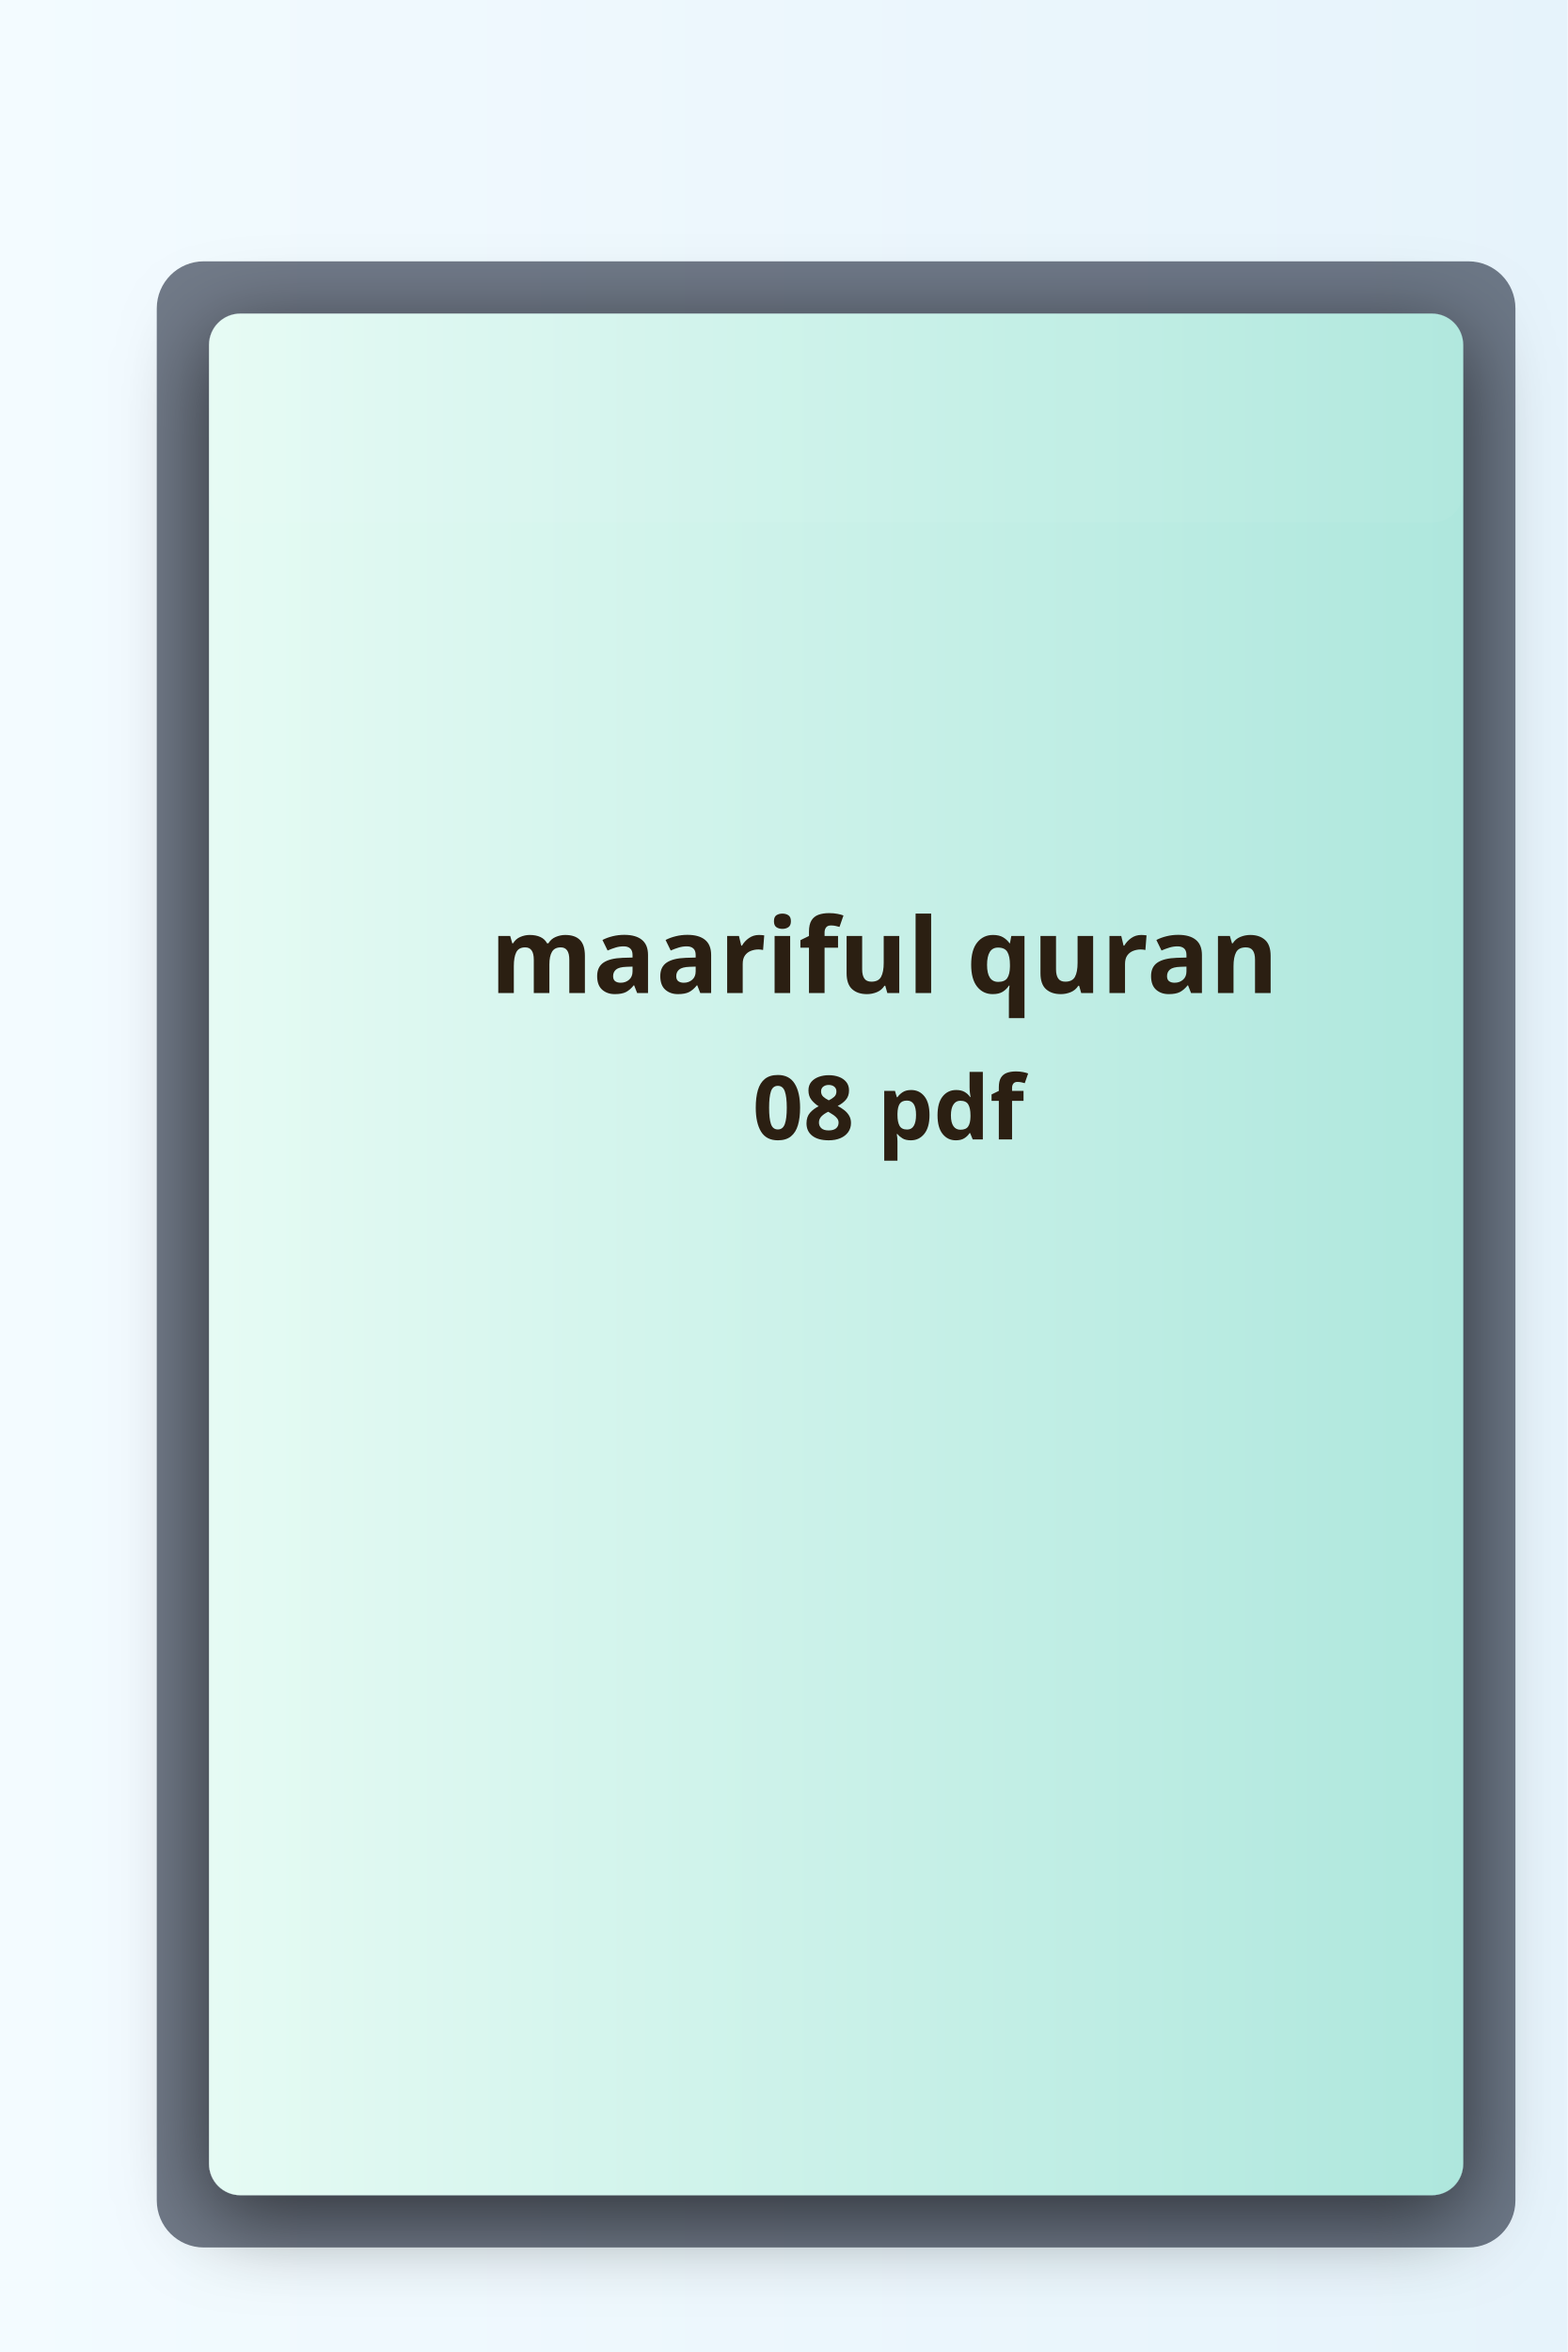
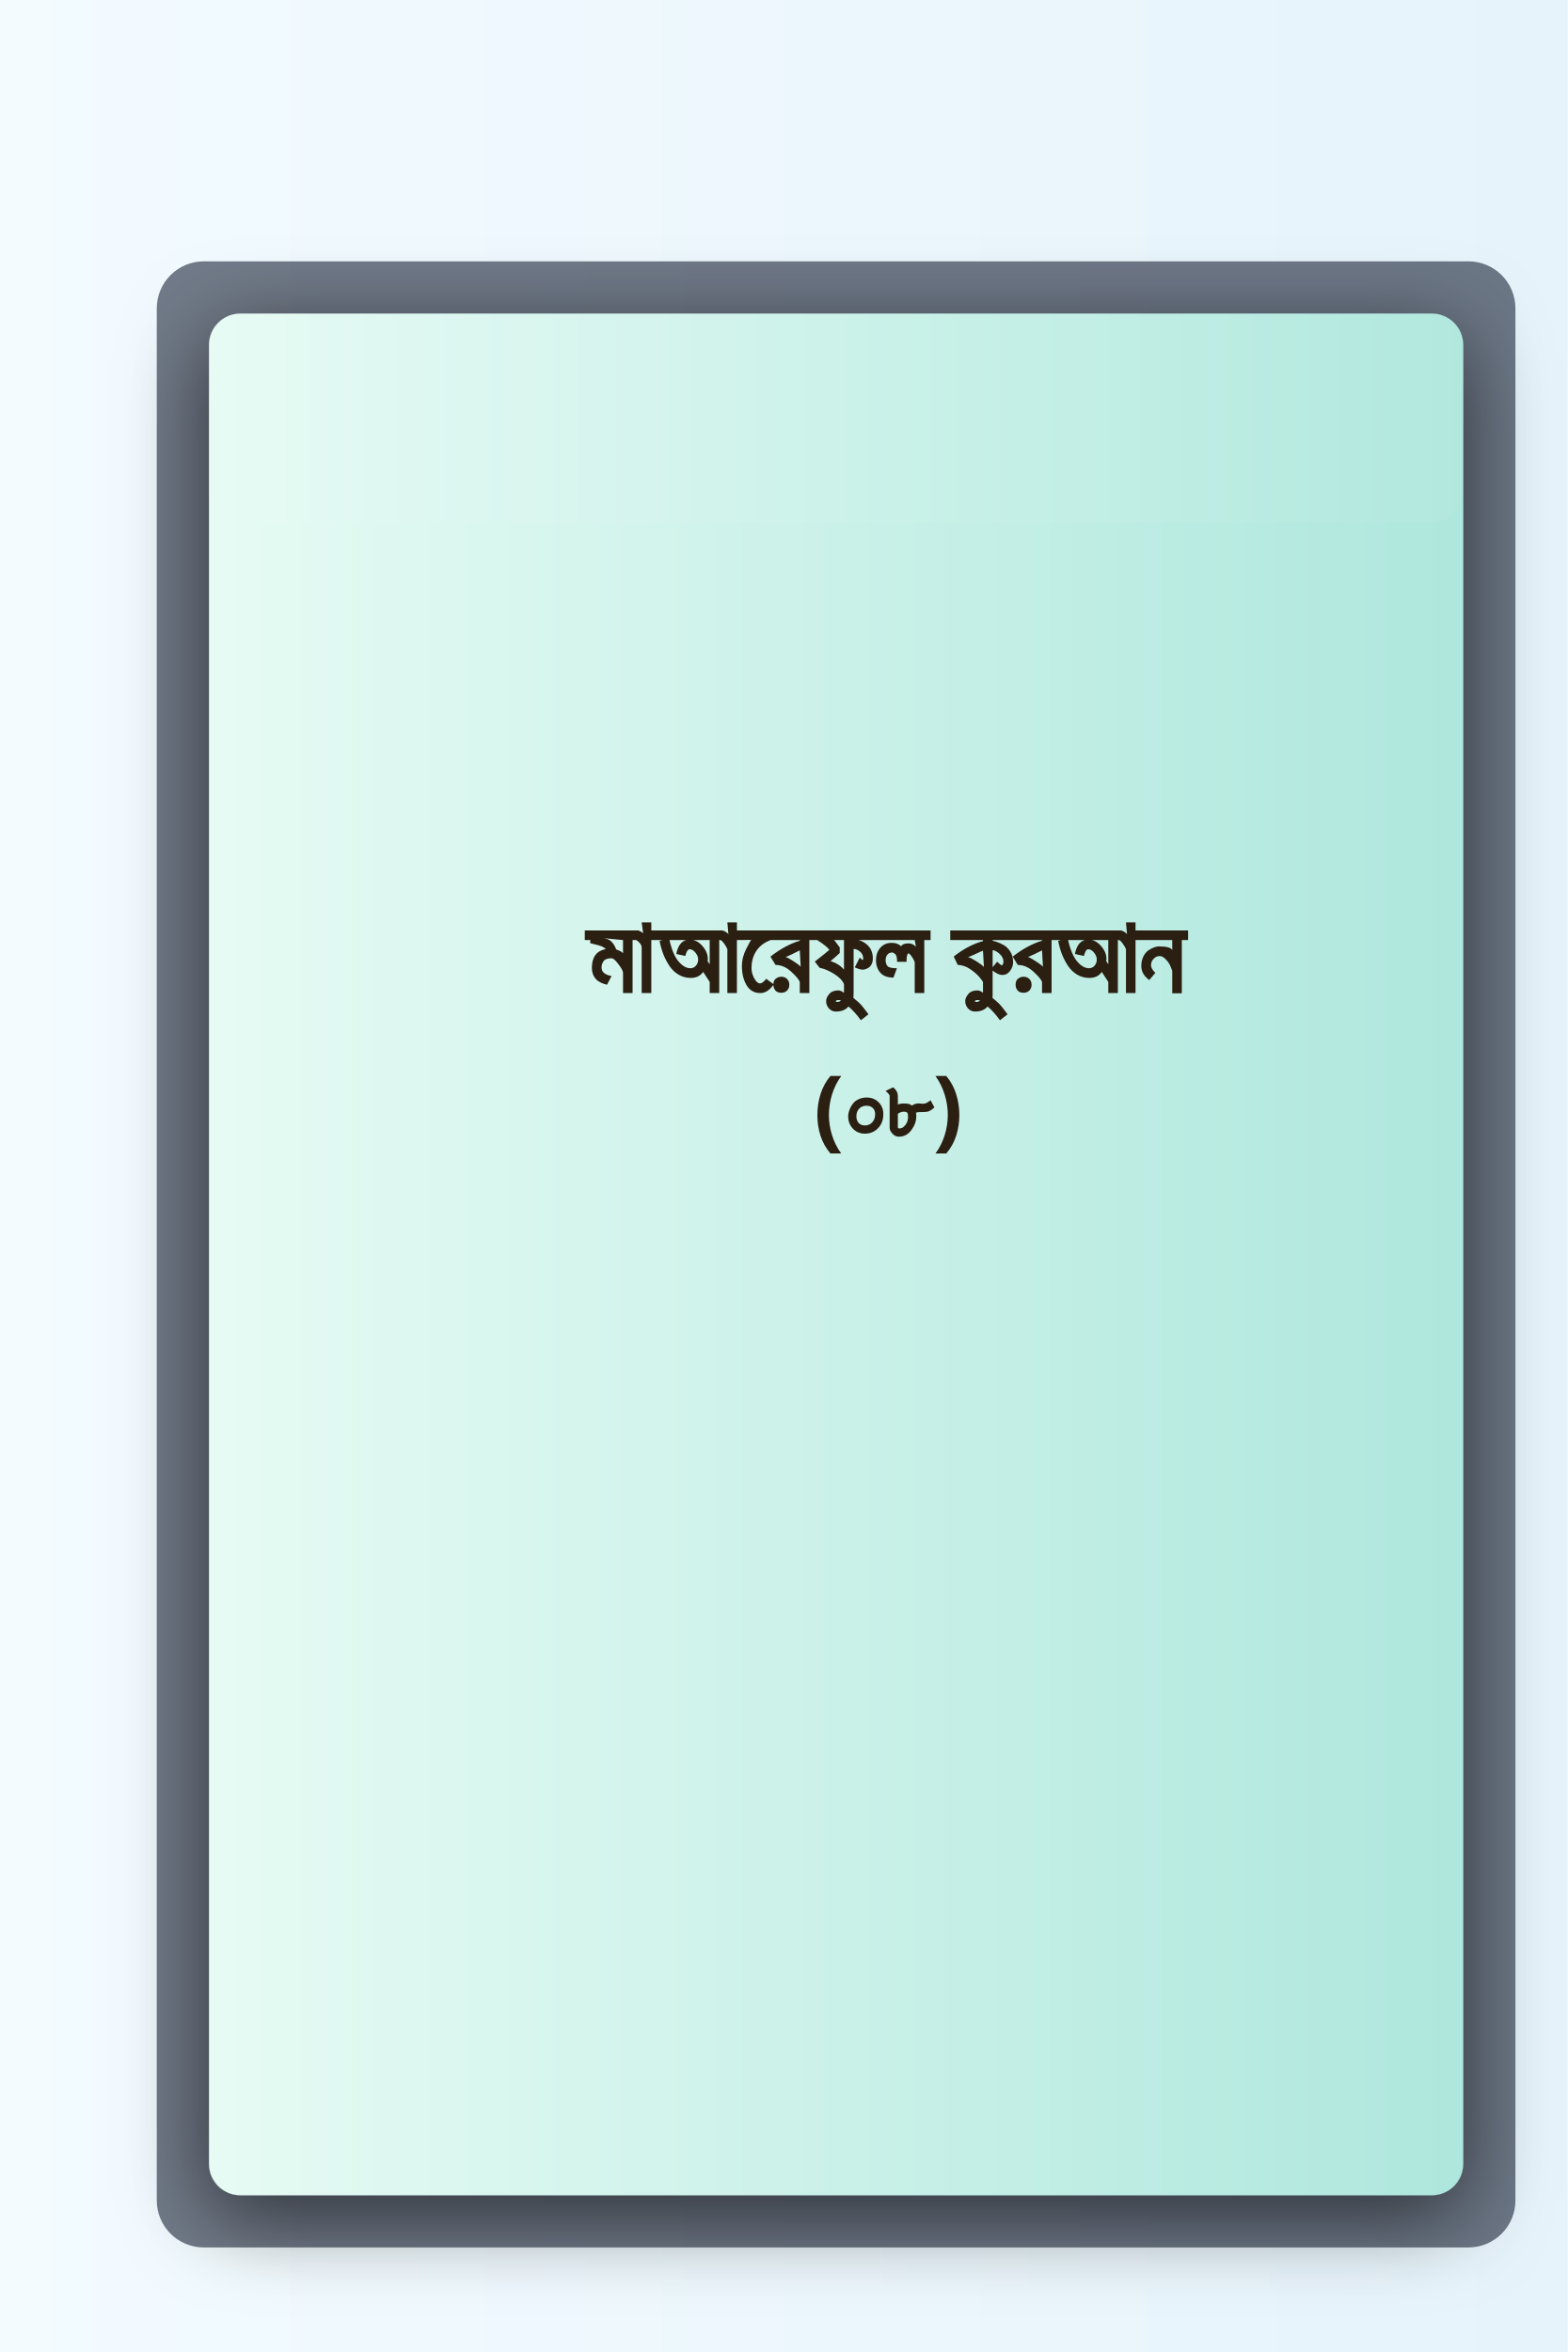
<svg xmlns="http://www.w3.org/2000/svg" width="600" height="900" viewBox="0 0 600 900">
  <defs>
    <linearGradient id="g" x1="0" x2="1">
      <stop offset="0%" stop-color="#f3fbff" />
      <stop offset="100%" stop-color="#e6f3fb" />
    </linearGradient>
    <linearGradient id="coverGrad" x1="0" x2="1">
      <stop offset="0%" stop-color="#e6fbf4" />
      <stop offset="100%" stop-color="#aee7dd" />
    </linearGradient>
    <filter id="ds" x="-20%" y="-20%" width="140%" height="140%">
      <feDropShadow dx="0" dy="8" stdDeviation="16" flood-color="#000" flood-opacity="0.6" />
    </filter>
  </defs>
  <rect width="100%" height="100%" fill="url(#g)" />
  <g transform="translate(40,80)">
    <rect x="20" y="20" width="520" height="760" rx="18" fill="#071026" opacity="0.55" />
    <rect x="40" y="40" width="480" height="720" rx="12" fill="url(#coverGrad)" filter="url(#ds)" />
    <rect x="40" y="40" width="480" height="80" rx="12" fill="rgba(255,255,255,0.04)" />
    <text x="300" y="300" text-anchor="middle" fill="#2b1f12" font-family="Noto Sans, Arial, sans-serif" style="font-weight:700;">
-       <tspan x="300" dy="0" font-size="40" font-weight="700">maariful quran</tspan>
-       <tspan x="300" dy="56" font-size="34" font-weight="700">08 pdf</tspan>
+       <tspan x="300" dy="0" font-size="40" font-weight="700">মাআরেফুল কুরআন</tspan>
+       <tspan x="300" dy="56" font-size="34" font-weight="700">(০৮)</tspan>
    </text>
  </g>
</svg>
